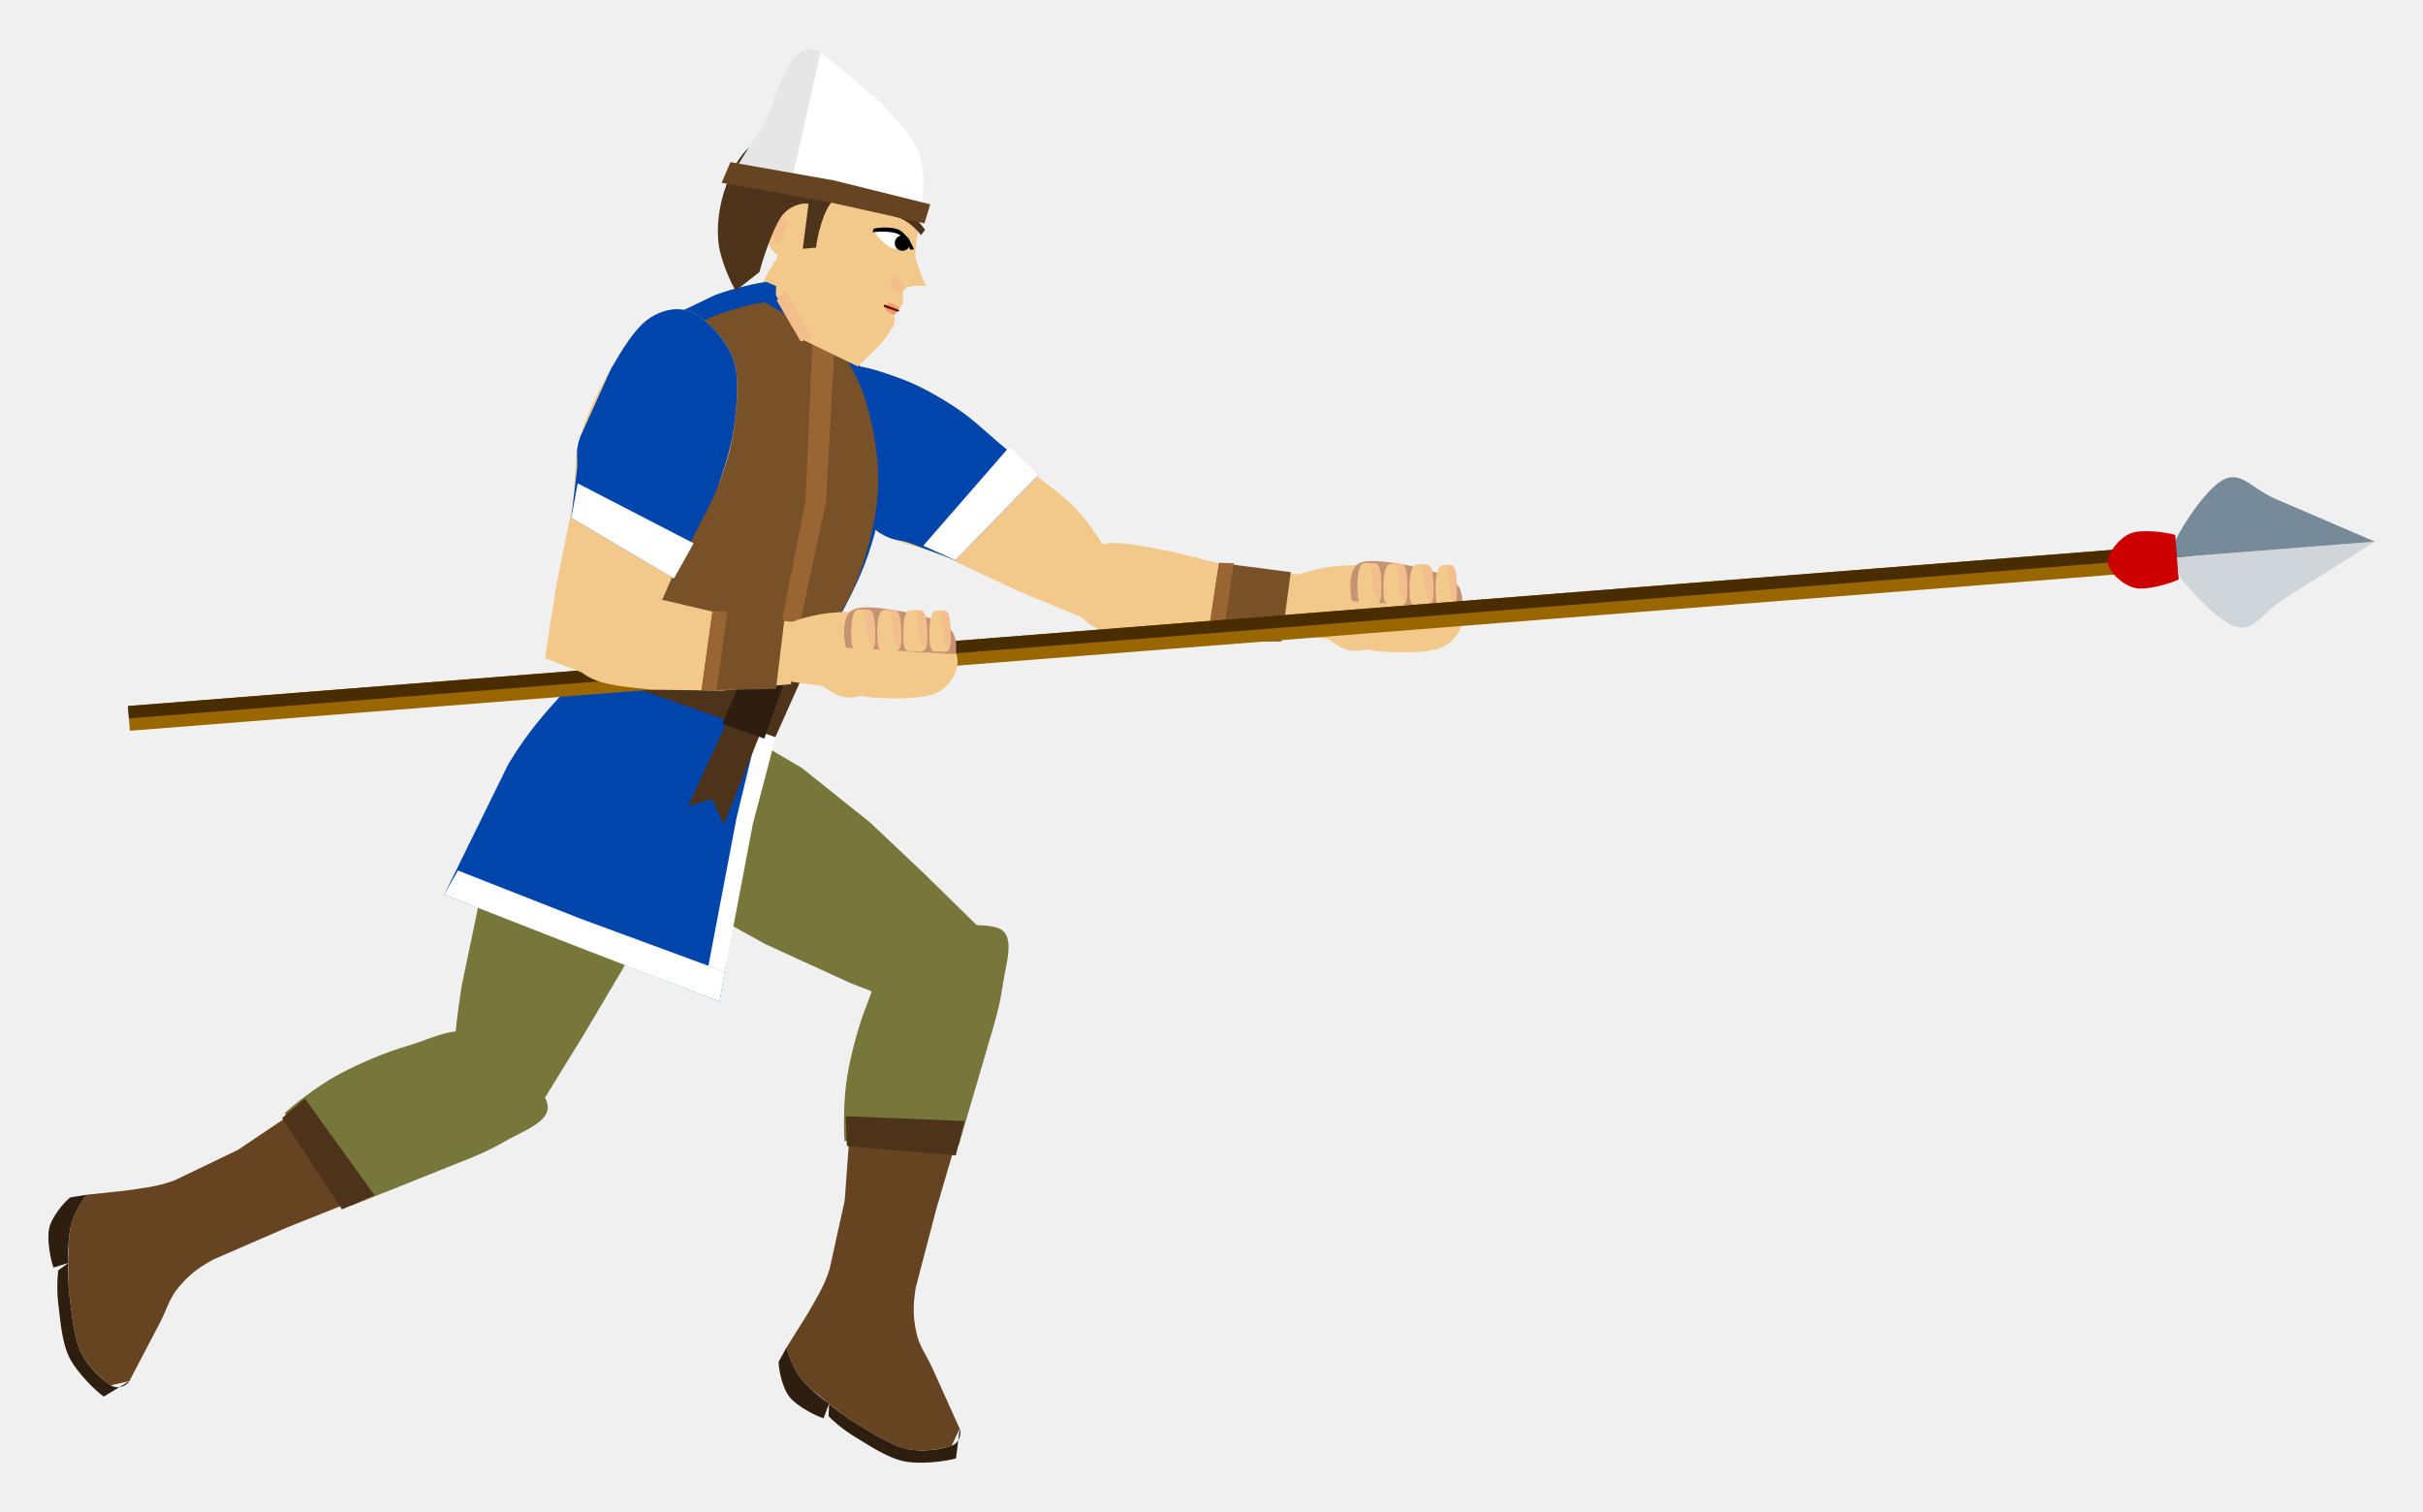
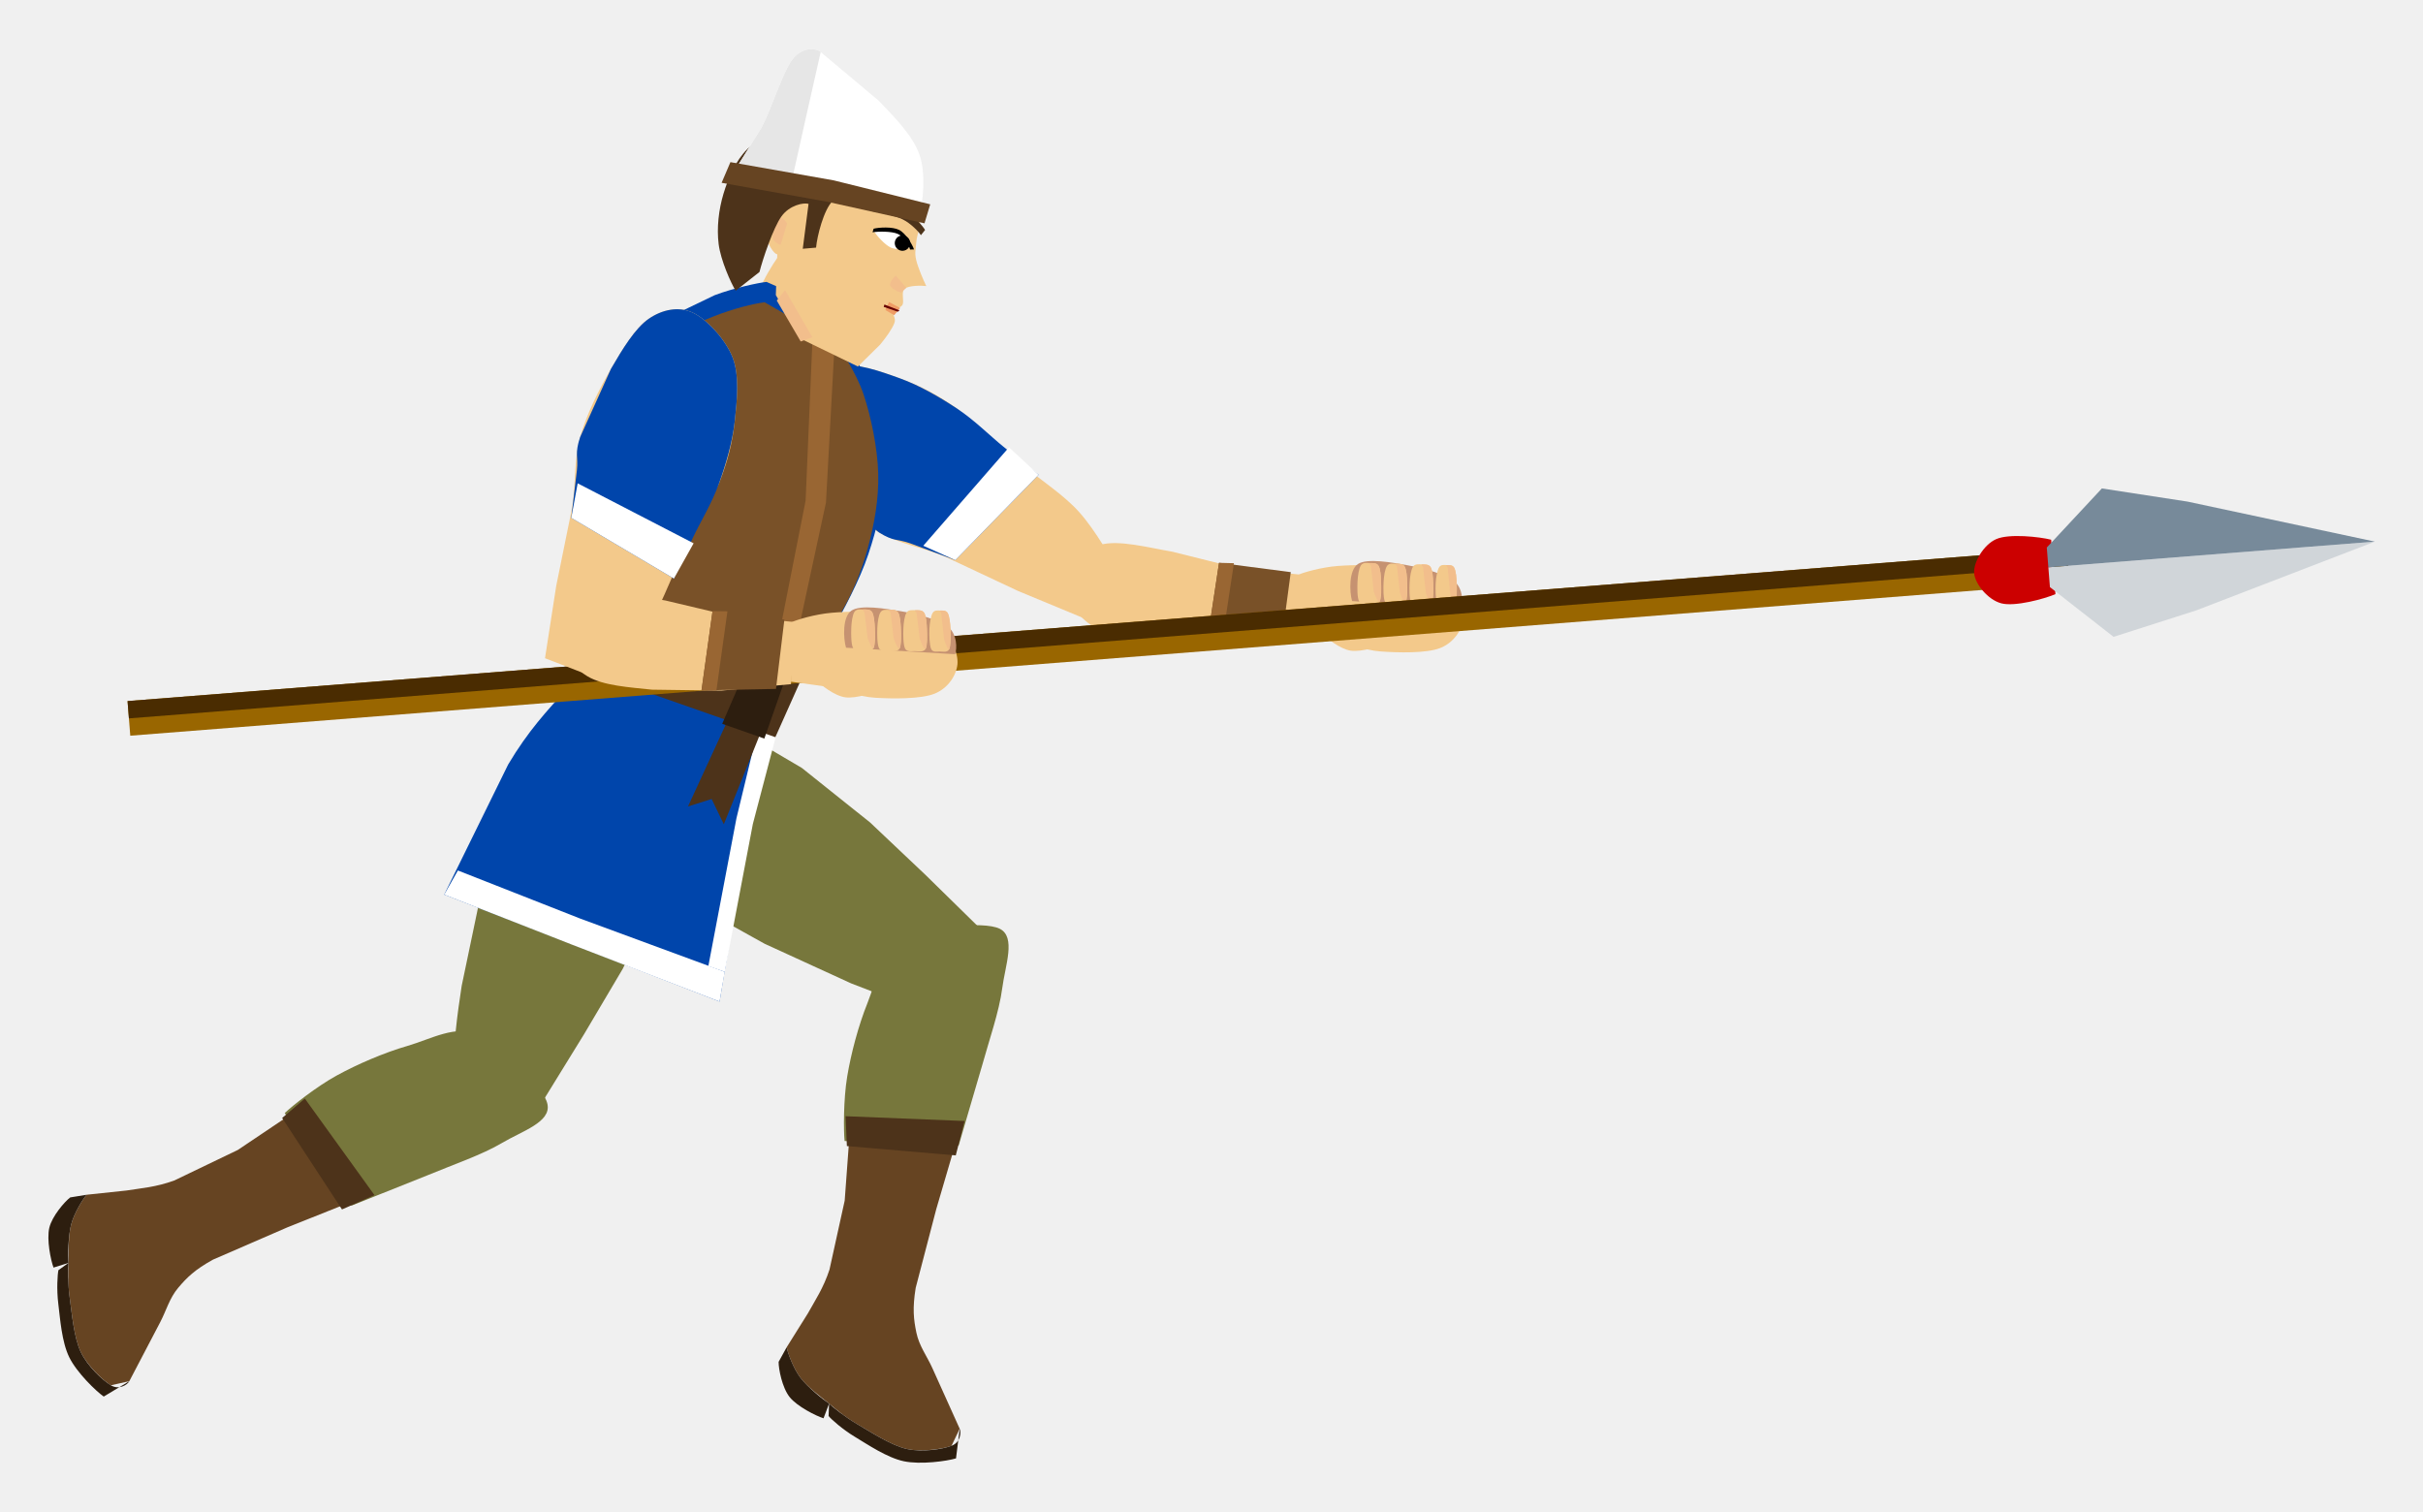
<svg xmlns="http://www.w3.org/2000/svg" width="625" height="390" viewBox="0 0 625 390">
  <g id="ust-kol-arka" transform="matrix(-0.53435 0.84526 0.84526 0.53435 211.8534 110.512)">
    <path d="M-2.56 -12.8 C-6.51 -12.37 -12.8 -8.96 -16 -5.12 C-19.2 -1.28 -20.59 4.91 -21.76 10.24 C-22.93 15.57 -23.36 20.48 -23.04 26.88 L-19.84 48.64 C-18.88 55.47 -18.99 61.87 -17.28 67.84 C-15.57 73.81 -11.31 81.92 -9.6 84.48 L5.12 83.84 L8.32 65.28 L10.88 44.8 C11.95 38.4 14.4 33.07 14.72 26.88 C15.04 20.69 13.97 13.44 12.8 7.68 C11.63 1.92 10.24 -4.27 7.68 -7.68 C5.12 -11.09 1.39 -13.23 -2.56 -12.8 Z" fill="#F3C98B" />
    <path d="M-2.56 -12.8 C-6.51 -12.37 -12.8 -8.96 -16 -5.12 C-19.2 -1.28 -20.59 4.91 -21.76 10.24 C-22.93 15.57 -23.15 21.55 -23.04 26.88 C-22.93 32.21 -21.65 37.76 -21.12 42.24 L-19.84 53.76 L10.24 47.36 L12.8 35.2 C13.55 31.79 14.72 31.47 14.72 26.88 L12.8 7.68 C11.63 1.92 10.24 -4.27 7.68 -7.68 C5.12 -11.09 1.39 -13.23 -2.56 -12.8 Z" fill="#0045AB" />
    <path d="M-21.76 43.52 L11.52 38.4 L10.24 47.36 L-19.84 53.76 L-21.76 43.52 Z" fill="#FFFFFF" />
  </g>
  <g id="on-kol-arka" transform="matrix(-0.02618 0.99966 0.99966 0.02618 286.0934 152.112)">
    <path d="M-1.28 -11.52 C-4.8 -11.31 -10.03 -7.15 -11.52 -2.56 C-13.01 2.03 -11.09 10.03 -10.24 16 L-6.4 33.28 L-5.12 49.92 L10.88 48.64 L12.8 30.72 L12.8 12.8 C12.27 7.04 11.95 0.21 9.6 -3.84 C7.25 -7.89 2.24 -11.73 -1.28 -11.52 Z" fill="#F3C98B" />
    <path d="M-5.12 48.64 C-5.76 49.92 -7.25 54.61 -7.68 58.88 C-8.11 63.15 -8.32 69.55 -7.68 74.24 C-7.04 78.93 -5.97 84.16 -3.84 87.04 C-1.71 89.92 2.35 91.73 5.12 91.52 C7.89 91.31 11.31 89.28 12.8 85.76 C14.29 82.24 14.29 74.88 14.08 70.4 C13.87 65.92 12.16 62.51 11.52 58.88 L10.24 48.64 L-5.12 48.64 Z" fill="#F3C98B" />
    <path d="M-8.32 64 C-6.72 61.65 -1.12 61.97 1.28 62.72 L2.56 90.88 C1.12 91.41 -2.67 91.31 -4.48 88.96 C-6.29 86.61 -7.68 80.96 -8.32 76.8 C-8.96 72.64 -9.92 66.35 -8.32 64 Z" fill="#C69271" />
    <path d="M-8 64.77 C-7.2 64.26 -5.39 64.04 -3.84 64 C-2.29 63.96 0.32 64.01 1.28 64.51 C2.24 65.02 1.92 66.15 1.92 67.04 C1.92 67.93 2.24 69.32 1.28 69.82 C0.32 70.33 -2.29 70.17 -3.84 70.08 C-5.39 69.99 -7.2 69.82 -8 69.31 C-8.8 68.81 -8.64 67.8 -8.64 67.04 C-8.64 66.28 -8.8 65.27 -8 64.77 Z" fill="#F3C98B" />
    <path d="M-8 67.34 C-8.21 67.08 -8.64 66.71 -8.64 67.04 C-8.64 67.37 -8.8 68.81 -8 69.31 C-7.2 69.82 -5.39 69.99 -3.84 70.08 C-2.29 70.17 0.85 70.13 1.28 69.82 C1.71 69.52 -0.21 68.63 -1.28 68.26 L-8 67.34 Z" fill="#F2BE8C" />
    <path d="M-8 71.49 C-7.2 70.98 -5.39 70.76 -3.84 70.72 C-2.29 70.68 0.32 70.73 1.28 71.23 C2.24 71.74 1.92 72.87 1.92 73.76 C1.92 74.65 2.24 76.04 1.28 76.54 C0.32 77.05 -2.29 76.89 -3.84 76.8 C-5.39 76.71 -7.2 76.54 -8 76.03 C-8.8 75.53 -8.64 74.52 -8.64 73.76 C-8.64 73 -8.8 71.99 -8 71.49 Z" fill="#F3C98B" />
    <path d="M-8 74.06 C-8.21 73.8 -8.64 73.43 -8.64 73.76 C-8.64 74.09 -8.8 75.53 -8 76.03 C-7.2 76.54 -5.39 76.71 -3.84 76.8 C-2.29 76.89 0.85 76.85 1.28 76.54 C1.71 76.24 -0.21 75.35 -1.28 74.98 L-8 74.06 Z" fill="#F2BE8C" />
    <path d="M-8 78.21 C-7.2 77.7 -5.39 77.48 -3.84 77.44 C-2.29 77.4 0.32 77.45 1.28 77.95 C2.24 78.46 1.92 79.59 1.92 80.48 C1.92 81.37 2.24 82.76 1.28 83.26 C0.32 83.77 -2.29 83.61 -3.84 83.52 C-5.39 83.43 -7.2 83.26 -8 82.75 C-8.8 82.25 -8.64 81.24 -8.64 80.48 C-8.64 79.72 -8.8 78.71 -8 78.21 Z" fill="#F3C98B" />
    <path d="M-8 80.78 C-8.21 80.52 -8.64 80.15 -8.64 80.48 C-8.64 80.81 -8.8 82.25 -8 82.75 C-7.2 83.26 -5.39 83.43 -3.84 83.52 C-2.29 83.61 0.85 83.57 1.28 83.26 C1.71 82.96 -0.21 82.07 -1.28 81.7 L-8 80.78 Z" fill="#F2BE8C" />
    <path d="M-8 84.93 C-7.2 84.47 -5.39 84.2 -3.84 84.16 C-2.29 84.12 0.32 84.22 1.28 84.67 C2.24 85.13 1.92 86.1 1.92 86.88 C1.92 87.66 2.24 88.89 1.28 89.34 C0.32 89.8 -2.29 89.69 -3.84 89.6 C-5.39 89.51 -7.2 89.29 -8 88.83 C-8.8 88.38 -8.64 87.53 -8.64 86.88 C-8.64 86.23 -8.8 85.38 -8 84.93 Z" fill="#F3C98B" />
    <path d="M-8 87.15 C-8.21 86.92 -8.64 86.6 -8.64 86.88 C-8.64 87.16 -8.8 88.38 -8 88.83 C-7.2 89.29 -5.39 89.51 -3.84 89.6 C-2.29 89.69 0.85 89.62 1.28 89.34 C1.71 89.07 -0.21 88.29 -1.28 87.97 L-8 87.15 Z" fill="#F2BE8C" />
    <path d="M9.6 55.04 C10.93 56.21 13.76 59.95 14.08 62.72 C14.4 65.49 12.8 70.61 11.52 71.68 C10.24 72.75 7.47 70.51 6.4 69.12 C6.35 67.73 6.51 63.79 7.04 61.44 C7.57 59.09 9.01 56 9.6 55.04 Z" fill="#F3C98B" />
    <path d="M-7.68 28.16 L12.8 25.6 L12.16 44.8 L-5.76 46.72 L-7.68 28.16 Z" fill="#795128" />
    <path d="M-7.68 28.16 L12.8 25.6 L12.8 29.44 L-7.68 32 L-7.68 28.16 Z" fill="#996633" />
  </g>
  <g id="uyluk-arka" transform="matrix(-0.5314 0.84712 0.84712 0.5314 171.5334 200.112)">
    <path d="M-6.4 -17.28 C-11.41 -16.43 -15.04 -11.63 -17.28 -7.68 C-19.52 -3.73 -19.31 0.32 -19.84 6.4 L-20.48 28.8 L-17.92 51.2 L-14.08 70.4 L-9.6 90.88 C-7.89 95.68 -4.91 98.83 -3.84 99.2 L7.68 99.2 C9.01 98.51 12.69 94.61 14.72 89.6 C16.75 84.59 18.45 76.59 19.84 69.12 L23.04 44.8 L24.32 20.48 C24.11 13.23 23.68 6.83 21.76 1.28 C19.84 -4.27 17.49 -9.71 12.8 -12.8 C8.11 -15.89 -1.39 -18.13 -6.4 -17.28 Z" fill="#77773C" />
  </g>
  <g id="baldir-arka" transform="matrix(-0.99919 -0.04013 -0.04013 0.99919 247.6934 253.232)">
    <path d="M-9.6 -14.08 C-13.97 -12.16 -11.41 -4.69 -10.88 1.28 C-10.35 7.25 -8 14.93 -6.4 21.76 L-1.28 42.24 L28.16 42.24 C28.53 39.68 28.91 31.57 28.16 25.6 C27.41 19.63 25.81 12.37 23.68 6.4 C21.55 0.43 20.91 -6.83 15.36 -10.24 C9.81 -13.65 -5.23 -16 -9.6 -14.08 Z" fill="#77773C" />
    <path d="M-1.28 38.4 L3.84 58.88 L8.32 79.36 C8.96 84.69 8.53 87.47 7.68 90.88 C6.83 94.29 4.69 96.85 3.2 99.84 L-1.28 108.8 L-4.48 115.2 L-2.56 119.68 C-0.75 120.48 4.91 121.71 8.96 120.96 C13.01 120.21 18.35 117.01 21.76 115.2 C25.17 113.39 26.88 112 29.44 110.08 C32 108.16 35.2 106.03 37.12 103.68 C39.04 101.33 40.64 97.39 40.96 96 L35.84 87.04 C34.13 83.63 32.11 80.43 30.72 75.52 L27.52 57.6 L26.88 38.4 L-1.28 38.4 Z" fill="#664422" />
    <path d="M-4.48 115.2 C-4.96 116.21 -4.8 118.72 -2.56 119.68 C-0.32 120.64 4.91 121.71 8.96 120.96 C13.01 120.21 18.35 117.01 21.76 115.2 C25.17 113.39 28.59 110.88 29.44 110.08 L29.44 113.28 C28.75 114.08 25.71 116.59 22.4 118.4 C19.09 120.21 13.97 123.41 9.6 124.16 C5.23 124.91 -1.55 123.68 -3.84 122.88 L-4.48 115.2 Z" fill="#2D1E0F" />
    <path d="M29.44 110.08 C31.04 109.12 35.2 106.03 37.12 103.68 C39.04 101.33 40.64 97.39 40.96 96 L42.88 99.84 C42.83 101.65 41.71 106.45 39.68 108.8 C37.65 111.15 32.69 113.39 30.72 113.92 L29.44 110.08 Z" fill="#2D1E0F" />
    <path d="M-2.56 35.84 L28.16 35.84 L27.52 43.52 L-0.64 44.8 L-2.56 35.84 Z" fill="#4D331A" />
  </g>
  <g id="uyluk-on" transform="matrix(-0.9438 -0.33051 -0.33051 0.9438 160.6534 195.632)">
    <path d="M-6.4 -17.28 C-11.41 -16.43 -15.04 -11.63 -17.28 -7.68 C-19.52 -3.73 -19.31 0.32 -19.84 6.4 L-20.48 28.8 L-17.92 51.2 L-14.08 70.4 L-9.6 90.88 C-7.89 95.68 -4.91 98.83 -3.84 99.2 L7.68 99.2 C9.01 98.51 12.69 94.61 14.72 89.6 C16.75 84.59 18.45 76.59 19.84 69.12 L23.04 44.8 L24.32 20.48 C24.11 13.23 23.68 6.83 21.76 1.28 C19.84 -4.27 17.49 -9.71 12.8 -12.8 C8.11 -15.89 -1.39 -18.13 -6.4 -17.28 Z" fill="#77773C" />
  </g>
  <g id="baldir-on" transform="matrix(-0.58496 -0.81106 -0.81106 0.58496 124.1734 285.232)">
    <path d="M-9.6 -14.08 C-13.97 -12.16 -11.41 -4.69 -10.88 1.28 C-10.35 7.25 -8 14.93 -6.4 21.76 L-1.28 42.24 L28.16 42.24 C28.53 39.68 28.91 31.57 28.16 25.6 C27.41 19.63 25.81 12.37 23.68 6.4 C21.55 0.43 20.91 -6.83 15.36 -10.24 C9.81 -13.65 -5.23 -16 -9.6 -14.08 Z" fill="#77773C" />
    <path d="M-1.28 38.4 L3.84 58.88 L8.32 79.36 C8.96 84.69 8.53 87.47 7.68 90.88 C6.83 94.29 4.69 96.85 3.2 99.84 L-1.28 108.8 L-4.48 115.2 L-2.56 119.68 C-0.75 120.48 4.91 121.71 8.96 120.96 C13.01 120.21 18.35 117.01 21.76 115.2 C25.17 113.39 26.88 112 29.44 110.08 C32 108.16 35.2 106.03 37.12 103.68 C39.04 101.33 40.64 97.39 40.96 96 L35.84 87.04 C34.13 83.63 32.11 80.43 30.72 75.52 L27.52 57.6 L26.88 38.4 L-1.28 38.4 Z" fill="#664422" />
    <path d="M-4.48 115.2 C-4.96 116.21 -4.8 118.72 -2.56 119.68 C-0.32 120.64 4.91 121.71 8.96 120.96 C13.01 120.21 18.35 117.01 21.76 115.2 C25.17 113.39 28.59 110.88 29.44 110.08 L29.44 113.28 C28.75 114.08 25.71 116.59 22.4 118.4 C19.09 120.21 13.97 123.41 9.6 124.16 C5.23 124.91 -1.55 123.68 -3.84 122.88 L-4.48 115.2 Z" fill="#2D1E0F" />
    <path d="M29.44 110.08 C31.04 109.12 35.2 106.03 37.12 103.68 C39.04 101.33 40.64 97.39 40.96 96 L42.88 99.84 C42.83 101.65 41.71 106.45 39.68 108.8 C37.65 111.15 32.69 113.39 30.72 113.92 L29.44 110.08 Z" fill="#2D1E0F" />
    <path d="M-2.56 35.84 L28.16 35.84 L27.52 43.52 L-0.64 44.8 L-2.56 35.84 Z" fill="#4D331A" />
  </g>
  <g id="govde" transform="matrix(-0.9438 -0.33051 -0.33051 0.9438 166.4134 189.232)">
    <path d="M-10.24 -128 L7.68 -129.28 C9.28 -125.01 11.31 -114.77 8.96 -111.36 C6.61 -107.95 -3.2 -106.03 -6.4 -108.8 C-9.6 -111.57 -10.56 -122.99 -10.24 -128 Z" fill="#F3C98B" />
    <path d="M-7.68 -119.04 L8.96 -120.32 C10.77 -119.47 16.43 -116.05 20.48 -112.64 L33.28 -99.84 L29.44 -83.2 L23.04 -65.28 L16 -39.68 C14.51 -32.21 12.91 -26.45 14.08 -20.48 C15.25 -14.51 20.27 -10.45 23.04 -3.84 C25.81 2.77 28.69 9.17 30.72 19.2 L35.2 56.32 L-40.96 58.88 L-35.2 25.6 L-32 2.56 C-31.36 -4.91 -30.61 -12.16 -31.36 -19.2 C-32.11 -26.24 -35.2 -32.43 -36.48 -39.68 C-37.76 -46.93 -39.15 -55.47 -39.04 -62.72 C-38.93 -69.97 -38.29 -76.37 -35.84 -83.2 C-33.39 -90.03 -27.95 -98.56 -24.32 -103.68 C-20.69 -108.8 -16.85 -111.36 -14.08 -113.92 L-7.68 -119.04 Z" fill="#0045AB" />
    <path d="M-40.96 58.88 L-39.68 51.2 L0 50.56 L33.92 49.28 L35.2 56.32 L0 57.6 L-40.96 58.88 Z" fill="#FFFFFF" />
    <path d="M-7.68 -119.04 L-2.56 -117.76 L-15.36 -76.8 L-24.32 -38.4 C-26.13 -28.8 -25.39 -27.73 -26.24 -19.2 L-29.44 12.8 L-35.2 51.2 L-39.68 51.2 L-33.92 12.8 L-31.36 -19.2 C-30.61 -27.95 -31.25 -29.87 -29.44 -39.68 L-20.48 -78.08 L-7.68 -119.04 Z" fill="#FFFFFF" />
    <path d="M-33.28 -25.6 L15.36 -23.04 L19.2 -10.24 L-32 -10.24 L-33.28 -25.6 Z" fill="#4D331A" />
    <path d="M-28.16 -12.8 L-19.2 -12.8 L-16.64 14.08 L-21.76 10.24 L-26.88 15.36 L-28.16 -12.8 Z" fill="#4D331A" />
    <path d="M-29.44 -26.88 L-19.2 -26.88 L-17.92 -8.96 L-29.44 -8.96 L-29.44 -26.88 Z" fill="#2D1E0F" />
    <path d="M-12.8 -111.36 L7.68 -115.2 C13.12 -112.53 25.39 -103.47 28.16 -96 C30.93 -88.53 26.24 -78.93 24.32 -70.4 L16.64 -44.8 C14.93 -37.33 14.08 -28.27 14.08 -25.6 L-30.08 -25.6 C-31.73 -28.8 -35.73 -38.4 -37.12 -44.8 C-38.51 -51.2 -38.83 -57.6 -38.4 -64 C-37.97 -70.4 -36.91 -77.01 -34.56 -83.2 C-32.21 -89.39 -27.95 -96.43 -24.32 -101.12 C-20.69 -105.81 -14.83 -110.29 -12.8 -111.36 Z" fill="#795128" />
    <path d="M-12.8 -111.36 L-6.4 -112.64 L-19.2 -70.4 L-25.6 -25.6 L-30.08 -25.6 L-24.32 -71.68 L-12.8 -111.36 Z" fill="#996633" />
  </g>
  <g id="bas" transform="matrix(-0.95732 -0.28903 -0.28903 0.95732 199.6934 75.31203)">
    <path d="M-23.04 -38.4 C-26.99 -36.8 -28.69 -32.64 -30.08 -30.08 C-31.47 -27.52 -30.93 -24.96 -31.36 -23.04 C-31.79 -21.12 -31.68 -20.27 -32.64 -18.56 C-33.6 -16.85 -36.11 -13.87 -37.12 -12.8 C-35.79 -12.59 -32.75 -11.63 -32 -10.56 C-31.25 -9.49 -32.85 -7.47 -32.64 -6.4 C-32.43 -5.33 -30.83 -5.01 -30.72 -4.16 C-30.61 -3.31 -32.11 -2.83 -32 -1.28 C-31.89 0.27 -31.04 2.88 -30.08 5.12 L-26.24 12.16 L-10.24 9.6 L-0.64 0.64 L2.56 -11.52 C3.73 -16.11 7.89 -22.19 6.4 -26.88 C4.91 -31.57 -1.49 -37.76 -6.4 -39.68 C-11.31 -41.6 -19.09 -40 -23.04 -38.4 Z" fill="#F3C98B" />
    <path d="M-32.32 -10.88 L-28.8 -13.12 C-28.37 -12.48 -27.73 -10.88 -28.16 -10.24 C-28.59 -9.6 -30.51 -9.28 -31.36 -9.28 L-32.32 -10.88 Z" fill="#F2BE8C" />
    <path d="M-12.8 8.32 L-2.56 -1.28 L-1.28 1.92 L-10.24 10.24 L-12.8 8.32 Z" fill="#F2BE8C" />
    <path d="M0 -19.84 C1.17 -20.75 4.05 -22.08 5.12 -21.12 C6.19 -20.16 6.83 -16 6.4 -14.08 C5.97 -12.16 3.73 -10.03 2.56 -9.6 C1.39 -9.17 -0.16 -10.67 -0.64 -11.52 L0 -19.84 Z" fill="#F3C98B" />
    <path d="M1.92 -17.92 C2.56 -18.51 4.05 -19.31 4.48 -18.56 C4.91 -17.81 4.91 -14.51 4.48 -13.44 C4.05 -12.37 2.56 -12.05 1.92 -12.16 L1.92 -17.92 Z" fill="#F2BE8C" />
    <path d="M-28.16 -32 C-28.8 -33.6 -28.59 -37.97 -25.6 -40.32 C-22.61 -42.67 -15.79 -45.65 -10.24 -46.08 C-4.69 -46.51 3.09 -45.01 7.68 -42.88 C12.27 -40.75 15.25 -37.01 17.28 -33.28 C19.31 -29.55 19.84 -24.75 19.84 -20.48 C19.84 -16.21 18.99 -11.52 17.28 -7.68 C15.57 -3.84 11.31 1.07 9.6 2.56 L5.12 -3.84 C5.28 -7.25 5.01 -15.79 3.84 -19.2 C2.67 -22.61 -0.59 -24.32 -1.92 -24.32 L-3.84 -12.8 L-7.04 -14.08 C-6.45 -16.91 -6.08 -24 -7.68 -26.88 C-9.28 -29.76 -13.23 -30.51 -16.64 -31.36 C-20.05 -32.21 -26.03 -32.21 -28.16 -32 Z" fill="#4D331A" />
    <path d="M-30.4 -21.31 C-29.87 -22.05 -27.95 -23.63 -26.24 -23.81 C-24.53 -23.99 -21.33 -22.96 -20.16 -22.4 C-21.12 -21.57 -23.89 -19.83 -25.6 -19.65 C-27.31 -19.47 -29.65 -20.67 -30.4 -21.31 Z" fill="#FFFFFF" />
    <path d="M-30.02 -21.63 C-30.02 -22.73 -29.13 -23.62 -28.03 -23.62 C-26.94 -23.62 -26.05 -22.73 -26.05 -21.63 C-26.05 -20.54 -26.94 -19.65 -28.03 -19.65 C-29.13 -19.65 -30.02 -20.54 -30.02 -21.63 Z" fill="#000000" />
    <path d="M-31.36 -20.93 C-30.61 -21.99 -28.16 -24.29 -26.24 -24.64 C-24.32 -24.99 -21.01 -23.75 -19.84 -23.04 L-19.84 -22.08 C-21.09 -22.69 -24.48 -23.8 -26.24 -23.55 C-28 -23.31 -29.89 -21.47 -30.4 -20.61 L-31.36 -20.93 Z" fill="#000000" />
    <path d="M-32.64 -26.56 C-31.73 -27.41 -28.69 -29.33 -26.24 -29.76 C-23.79 -30.19 -19.47 -29.55 -17.92 -29.12 L-17.92 -27.2 C-19.52 -27.49 -23.89 -27.89 -26.24 -27.52 C-28.59 -27.15 -31.25 -25.63 -32 -24.96 L-32.64 -26.56 Z" fill="#4D331A" />
    <path d="M-32.32 -5.44 L-29.12 -6.08 L-28.8 -3.84 L-31.36 -3.2 L-32.32 -5.44 Z" fill="#EF9C65" />
    <path d="M-32.32 -4.8 L-28.16 -5.12 L-28.16 -4.48 L-32 -4.35 L-32.32 -4.8 Z" fill="#660000" />
    <path d="M-30.08 -30.08 C-30.13 -32.91 -28.69 -40.64 -25.6 -44.8 C-22.51 -48.96 -16.85 -52.05 -11.52 -55.04 L6.4 -62.72 C7.79 -63.36 11.31 -62.72 12.8 -58.88 C14.29 -55.04 14.29 -45.23 15.36 -39.68 L19.2 -25.6 L-6.4 -29.44 L-30.08 -30.08 Z" fill="#FFFFFF" />
    <path d="M6.4 -62.72 C7.79 -63.36 11.31 -62.72 12.8 -58.88 C14.29 -55.04 14.29 -45.23 15.36 -39.68 L19.2 -25.6 L3.84 -27.52 L5.12 -44.8 L6.4 -62.72 Z" fill="#E6E6E6" />
    <path d="M-32 -33.28 L-6.4 -32 L20.48 -28.8 L21.12 -23.04 L-6.4 -26.24 L-32 -28.16 L-32 -33.28 Z" fill="#664422" />
  </g>
  <g id="silah-on" transform="matrix(-0.07846 -0.99692 -0.99692 0.07846 227.2134 170.032)">
-     <path d="M-3.2 -339.2 L3.2 -339.2 L3.2 194.56 L-3.2 194.56 L-3.2 -339.2 Z" fill="#996600" />
-     <path d="M0 -339.2 L3.2 -339.2 L3.2 194.56 L0 194.56 L0 -339.2 Z" fill="#4A2C01" />
-     <path d="M-5.76 -335.36 L5.76 -335.36 C6.67 -333.01 8 -326.83 7.04 -323.84 C6.08 -320.85 2.35 -317.44 0 -317.44 C-2.35 -317.44 -6.08 -320.85 -7.04 -323.84 C-8 -326.83 -6.67 -333.01 -5.76 -335.36 Z" fill="#CC0000" />
-     <path d="M-4.48 -335.36 C-8.69 -337.81 -17.81 -344.96 -19.2 -349.44 C-20.59 -353.92 -16 -356.05 -12.8 -362.24 L0 -386.56 L0 -335.36 L-4.48 -335.36 Z" fill="#D0D5D9" />
-     <path d="M0 -335.36 L0 -386.56 L12.8 -362.24 C16 -356.05 20.59 -353.92 19.2 -349.44 C17.81 -344.96 8.69 -337.81 4.48 -335.36 L0 -335.36 Z" fill="#778A9A" />
+     <path d="M-4.48 -307.2 L4.48 -307.2 L4.48 194.56 L-4.48 194.56 L-4.48 -307.2 Z" fill="#996600" />
+     <path d="M0 -307.2 L4.48 -307.2 L4.48 194.56 L0 194.56 L0 -307.2 Z" fill="#4A2C01" />
+     <path d="M-7.04 -303.36 L7.04 -303.36 C8.05 -300.37 9.49 -292.69 8.32 -289.28 C7.15 -285.87 2.77 -282.88 0 -282.88 C-2.77 -282.88 -7.15 -285.87 -8.32 -289.28 C-9.49 -292.69 -8.05 -300.37 -7.04 -303.36 Z" fill="#CC0000" />
+     <path d="M-5.12 -302.08 L-19.2 -317.44 L-14.08 -339.2 L0 -386.56 L0 -302.08 L-5.12 -302.08 Z" fill="#D0D5D9" />
+     <path d="M0 -302.08 L0 -386.56 L14.08 -339.2 L19.2 -317.44 L5.12 -302.08 L0 -302.08 Z" fill="#778A9A" />
  </g>
  <g id="ust-kol-on" transform="matrix(-0.94777 -0.31896 -0.31896 0.94777 172.1734 91.95203)">
    <path d="M-2.56 -12.8 C-6.51 -12.37 -12.8 -8.96 -16 -5.12 C-19.2 -1.28 -20.59 4.91 -21.76 10.24 C-22.93 15.57 -23.36 20.48 -23.04 26.88 L-19.84 48.64 C-18.88 55.47 -18.99 61.87 -17.28 67.84 C-15.57 73.81 -11.31 81.92 -9.6 84.48 L5.12 83.84 L8.32 65.28 L10.88 44.8 C11.95 38.4 14.4 33.07 14.72 26.88 C15.04 20.69 13.97 13.44 12.8 7.68 C11.63 1.92 10.24 -4.27 7.68 -7.68 C5.12 -11.09 1.39 -13.23 -2.56 -12.8 Z" fill="#F3C98B" />
    <path d="M-2.56 -12.8 C-6.51 -12.37 -12.8 -8.96 -16 -5.12 C-19.2 -1.28 -20.59 4.91 -21.76 10.24 C-22.93 15.57 -23.15 21.55 -23.04 26.88 C-22.93 32.21 -21.65 37.76 -21.12 42.24 L-19.84 53.76 L10.24 47.36 L12.8 35.2 C13.55 31.79 14.72 31.47 14.72 26.88 L12.8 7.68 C11.63 1.92 10.24 -4.27 7.68 -7.68 C5.12 -11.09 1.39 -13.23 -2.56 -12.8 Z" fill="#0045AB" />
    <path d="M-21.76 43.52 L11.52 38.4 L10.24 47.36 L-19.84 53.76 L-21.76 43.52 Z" fill="#FFFFFF" />
  </g>
  <g id="on-kol-on" transform="matrix(-0.01396 0.9999 0.9999 0.01396 155.5334 164.912)">
    <path d="M-1.28 -11.52 C-4.8 -11.31 -10.03 -7.15 -11.52 -2.56 C-13.01 2.03 -11.09 10.03 -10.24 16 L-6.4 33.28 L-5.12 49.92 L10.88 48.64 L12.8 30.72 L12.8 12.8 C12.27 7.04 11.95 0.21 9.6 -3.84 C7.25 -7.89 2.24 -11.73 -1.28 -11.52 Z" fill="#F3C98B" />
    <path d="M-5.12 48.64 C-5.76 49.92 -7.25 54.61 -7.68 58.88 C-8.11 63.15 -8.32 69.55 -7.68 74.24 C-7.04 78.93 -5.97 84.16 -3.84 87.04 C-1.71 89.92 2.35 91.73 5.12 91.52 C7.89 91.31 11.31 89.28 12.8 85.76 C14.29 82.24 14.29 74.88 14.08 70.4 C13.87 65.92 12.16 62.51 11.52 58.88 L10.24 48.64 L-5.12 48.64 Z" fill="#F3C98B" />
    <path d="M-8.32 64 C-6.72 61.65 -1.12 61.97 1.28 62.72 L2.56 90.88 C1.12 91.41 -2.67 91.31 -4.48 88.96 C-6.29 86.61 -7.68 80.96 -8.32 76.8 C-8.96 72.64 -9.92 66.35 -8.32 64 Z" fill="#C69271" />
    <path d="M-8 64.77 C-7.2 64.26 -5.39 64.04 -3.84 64 C-2.29 63.96 0.32 64.01 1.28 64.51 C2.24 65.02 1.92 66.15 1.92 67.04 C1.92 67.93 2.24 69.32 1.28 69.82 C0.32 70.33 -2.29 70.17 -3.84 70.08 C-5.39 69.99 -7.2 69.82 -8 69.31 C-8.8 68.81 -8.64 67.8 -8.64 67.04 C-8.64 66.28 -8.8 65.27 -8 64.77 Z" fill="#F3C98B" />
    <path d="M-8 67.34 C-8.21 67.08 -8.64 66.71 -8.64 67.04 C-8.64 67.37 -8.8 68.81 -8 69.31 C-7.2 69.82 -5.39 69.99 -3.84 70.08 C-2.29 70.17 0.85 70.13 1.28 69.82 C1.71 69.52 -0.21 68.63 -1.28 68.26 L-8 67.34 Z" fill="#F2BE8C" />
    <path d="M-8 71.49 C-7.2 70.98 -5.39 70.76 -3.84 70.72 C-2.29 70.68 0.32 70.73 1.28 71.23 C2.24 71.74 1.92 72.87 1.92 73.76 C1.92 74.65 2.24 76.04 1.28 76.54 C0.32 77.05 -2.29 76.89 -3.84 76.8 C-5.39 76.71 -7.2 76.54 -8 76.03 C-8.8 75.53 -8.64 74.52 -8.64 73.76 C-8.64 73 -8.8 71.99 -8 71.49 Z" fill="#F3C98B" />
    <path d="M-8 74.06 C-8.21 73.8 -8.64 73.43 -8.64 73.76 C-8.64 74.09 -8.8 75.53 -8 76.03 C-7.2 76.54 -5.39 76.71 -3.84 76.8 C-2.29 76.89 0.85 76.85 1.28 76.54 C1.71 76.24 -0.21 75.35 -1.28 74.98 L-8 74.06 Z" fill="#F2BE8C" />
    <path d="M-8 78.21 C-7.2 77.7 -5.39 77.48 -3.84 77.44 C-2.29 77.4 0.32 77.45 1.28 77.95 C2.24 78.46 1.92 79.59 1.92 80.48 C1.92 81.37 2.24 82.76 1.28 83.26 C0.32 83.77 -2.29 83.61 -3.84 83.52 C-5.39 83.43 -7.2 83.26 -8 82.75 C-8.8 82.25 -8.64 81.24 -8.64 80.48 C-8.64 79.72 -8.8 78.71 -8 78.21 Z" fill="#F3C98B" />
    <path d="M-8 80.78 C-8.21 80.52 -8.64 80.15 -8.64 80.48 C-8.64 80.81 -8.8 82.25 -8 82.75 C-7.2 83.26 -5.39 83.43 -3.84 83.52 C-2.29 83.61 0.85 83.57 1.28 83.26 C1.71 82.96 -0.21 82.07 -1.28 81.7 L-8 80.78 Z" fill="#F2BE8C" />
    <path d="M-8 84.93 C-7.2 84.47 -5.39 84.2 -3.84 84.16 C-2.29 84.12 0.32 84.22 1.28 84.67 C2.24 85.13 1.92 86.1 1.92 86.88 C1.92 87.66 2.24 88.89 1.28 89.34 C0.32 89.8 -2.29 89.69 -3.84 89.6 C-5.39 89.51 -7.2 89.29 -8 88.83 C-8.8 88.38 -8.64 87.53 -8.64 86.88 C-8.64 86.23 -8.8 85.38 -8 84.93 Z" fill="#F3C98B" />
    <path d="M-8 87.15 C-8.21 86.92 -8.64 86.6 -8.64 86.88 C-8.64 87.16 -8.8 88.38 -8 88.83 C-7.2 89.29 -5.39 89.51 -3.84 89.6 C-2.29 89.69 0.85 89.62 1.28 89.34 C1.71 89.07 -0.21 88.29 -1.28 87.97 L-8 87.15 Z" fill="#F2BE8C" />
    <path d="M9.6 55.04 C10.93 56.21 13.76 59.95 14.08 62.72 C14.4 65.49 12.8 70.61 11.52 71.68 C10.24 72.75 7.47 70.51 6.4 69.12 C6.35 67.73 6.51 63.79 7.04 61.44 C7.57 59.09 9.01 56 9.6 55.04 Z" fill="#F3C98B" />
    <path d="M-7.68 28.16 L12.8 25.6 L12.16 44.8 L-5.76 46.72 L-7.68 28.16 Z" fill="#795128" />
    <path d="M-7.68 28.16 L12.8 25.6 L12.8 29.44 L-7.68 32 L-7.68 28.16 Z" fill="#996633" />
  </g>
</svg>
